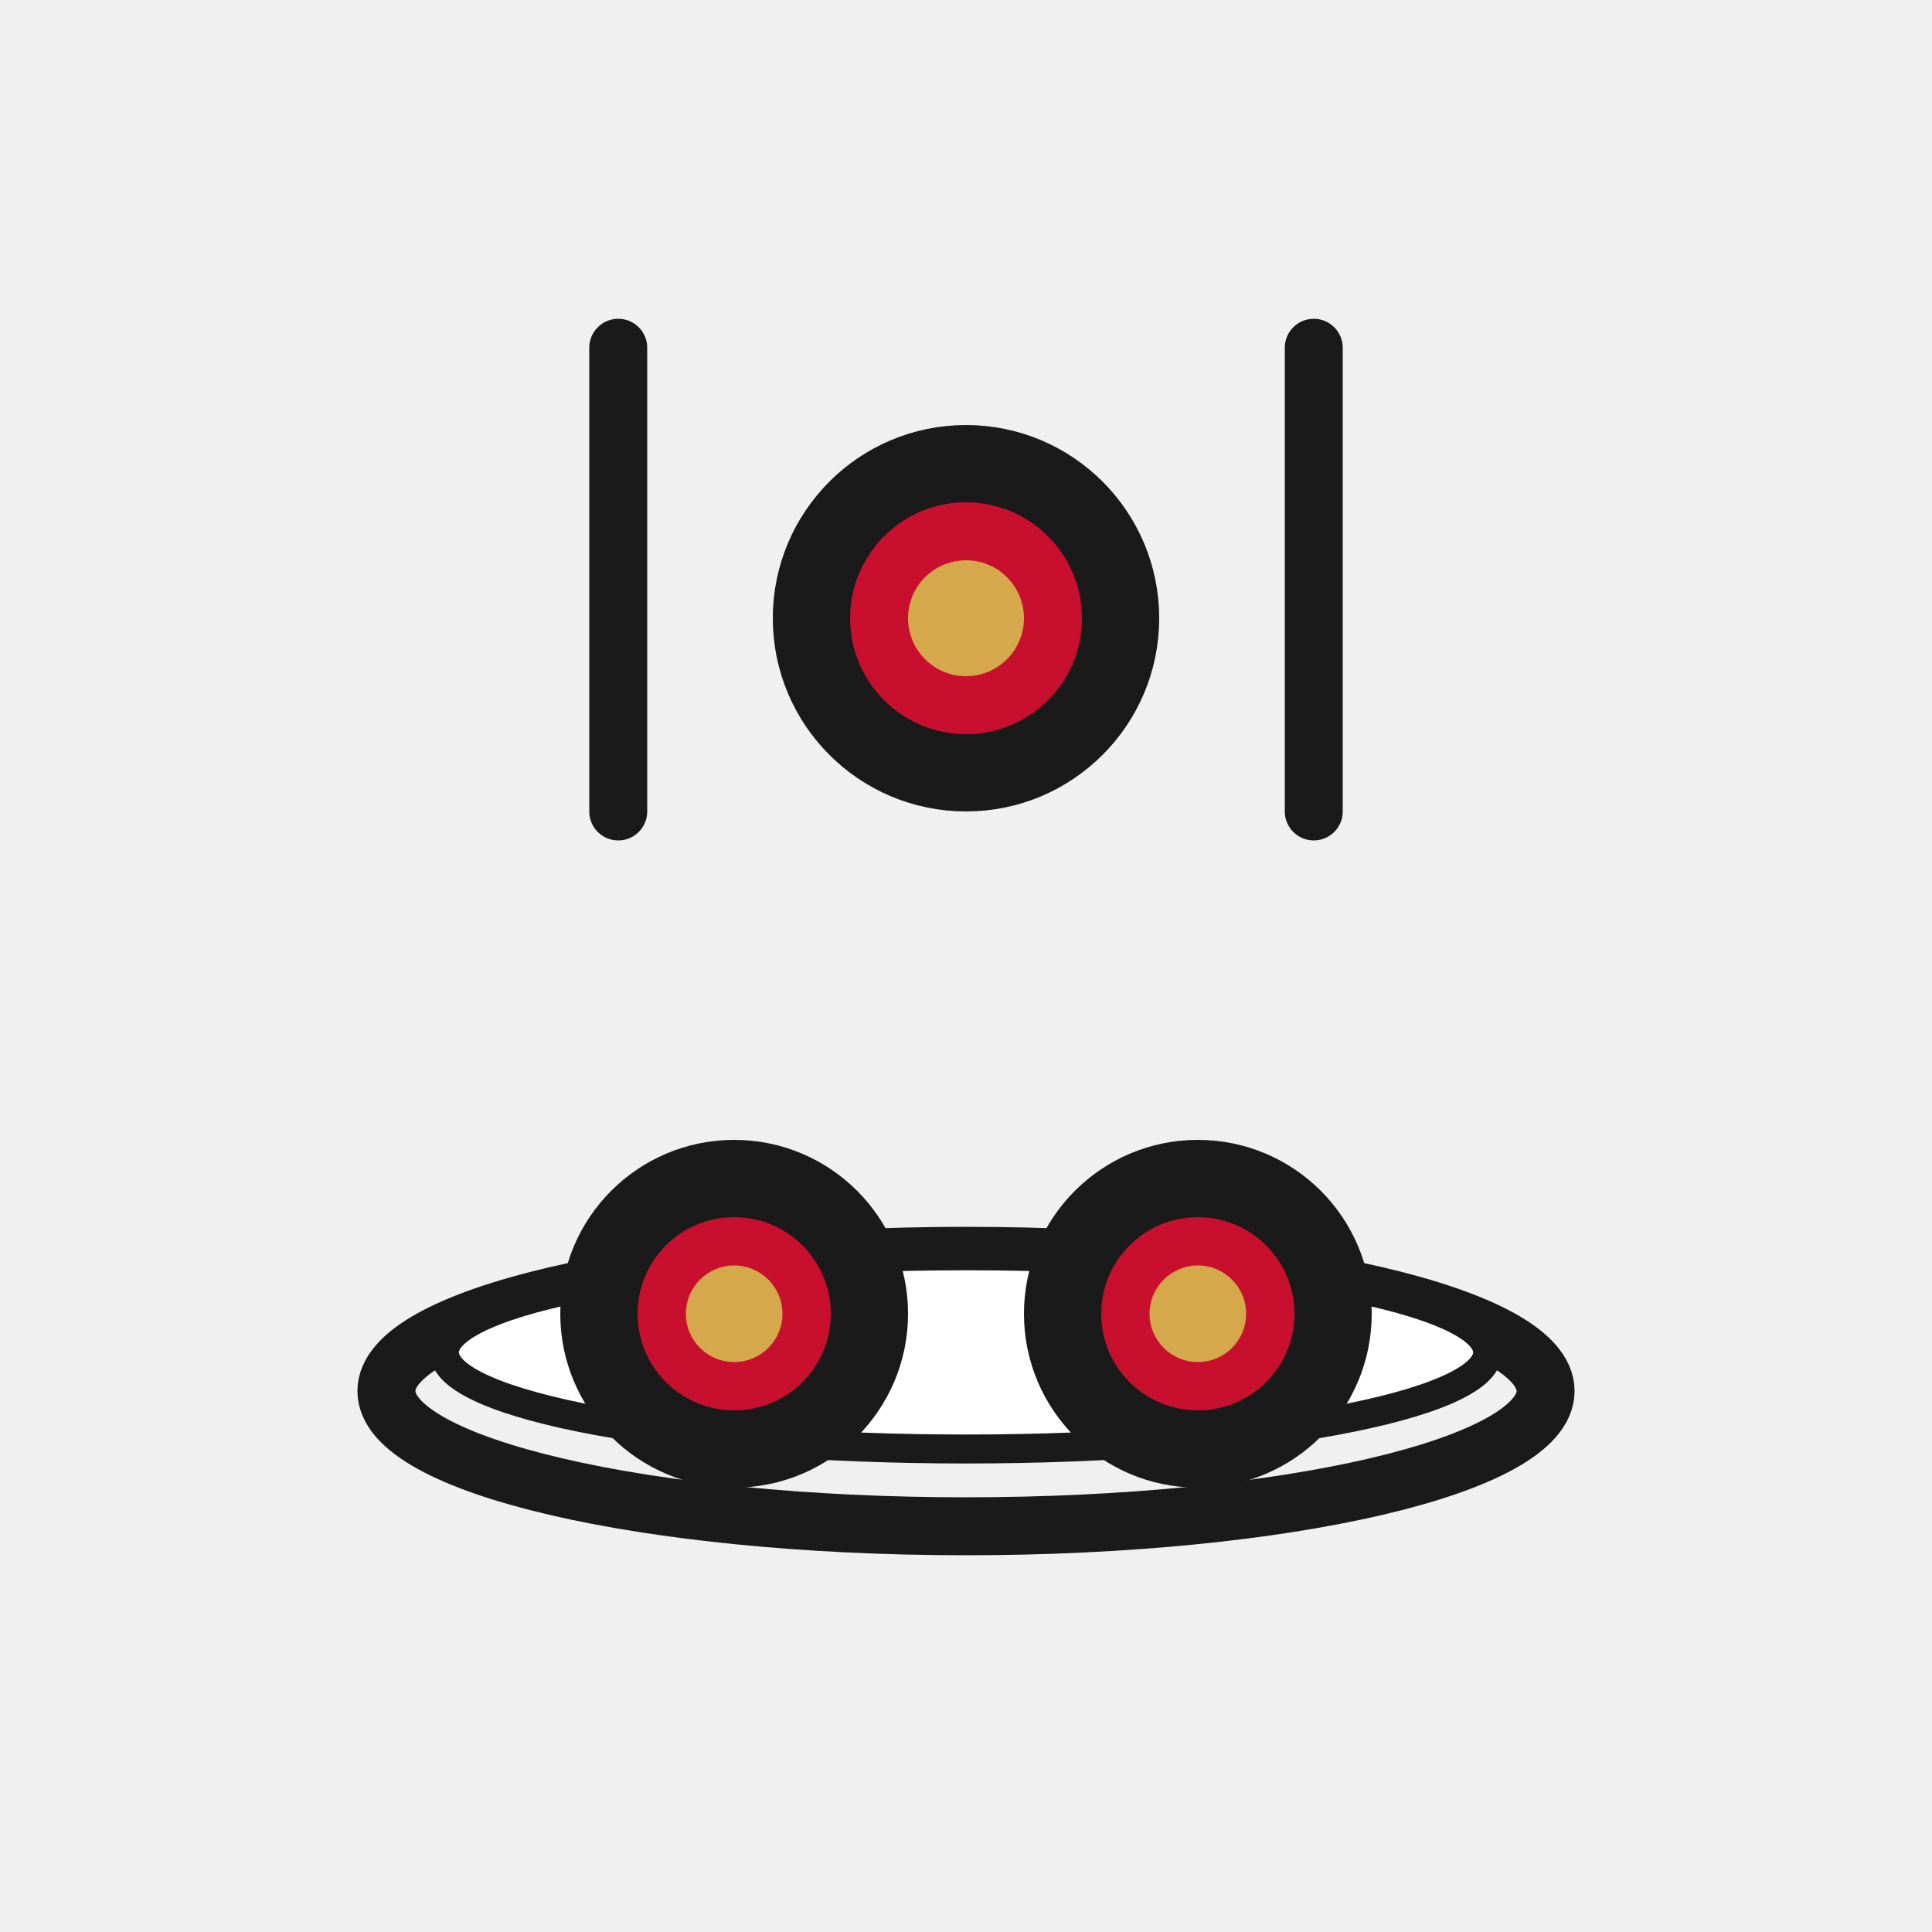
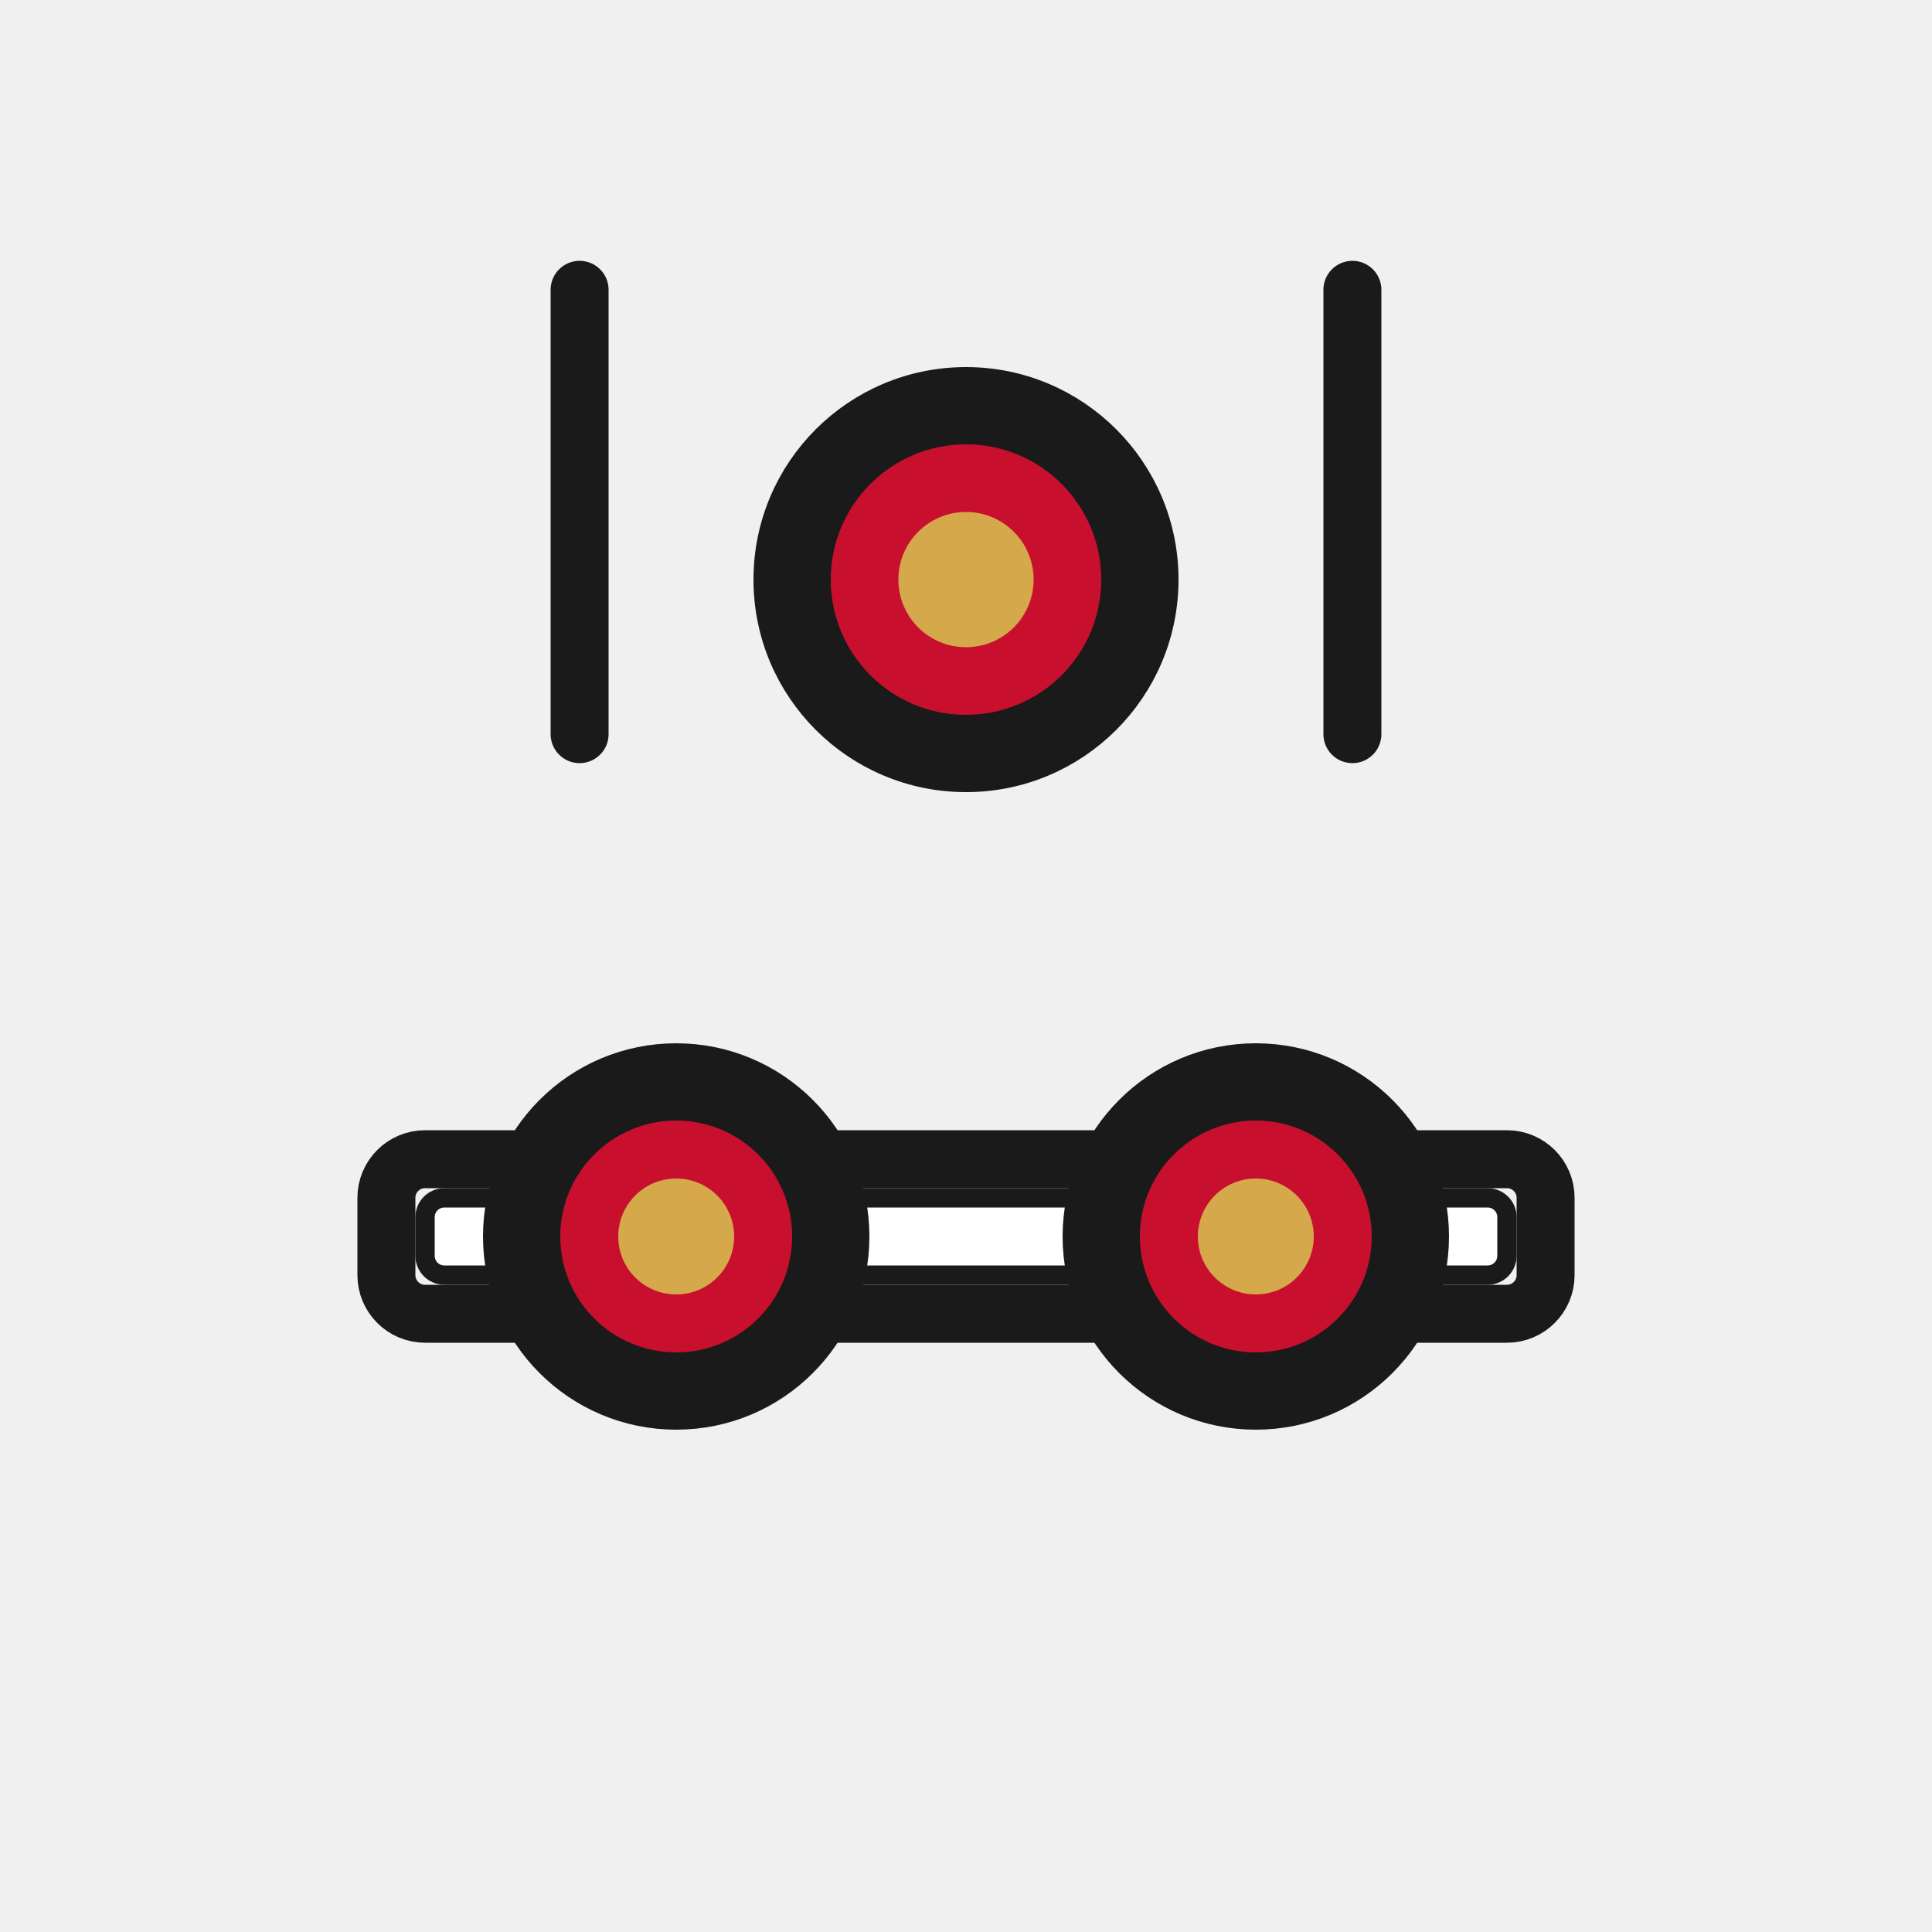
<svg xmlns="http://www.w3.org/2000/svg" viewBox="0 0 100 100" fill="none">
-   <g stroke="#1A1A1A" stroke-width="3" stroke-linecap="round" stroke-linejoin="round">
-     <line x1="32" y1="18" x2="32" y2="42" />
-     <line x1="68" y1="18" x2="68" y2="42" />
+   <g stroke="#1A1A1A" stroke-width="3" stroke-linecap="round" stroke-linejoin="round" fill="none">
+     <line x1="30" y1="15" x2="30" y2="38" />
+     <line x1="70" y1="15" x2="70" y2="38" />
  </g>
-   <circle cx="50" cy="32" r="9" fill="#1A1A1A" stroke="#1A1A1A" stroke-width="2" />
-   <circle cx="50" cy="32" r="6" fill="#C8102E" />
-   <circle cx="50" cy="32" r="3" fill="#D4A84B" />
-   <ellipse cx="50" cy="72" rx="30" ry="7" fill="none" stroke="#1A1A1A" stroke-width="3" />
-   <ellipse cx="50" cy="70" rx="27" ry="5" fill="#FFFFFF" stroke="#1A1A1A" stroke-width="1.5" />
-   <circle cx="38" cy="68" r="8" fill="#1A1A1A" stroke="#1A1A1A" stroke-width="2" />
-   <circle cx="38" cy="68" r="5" fill="#C8102E" />
-   <circle cx="38" cy="68" r="2.5" fill="#D4A84B" />
-   <circle cx="62" cy="68" r="8" fill="#1A1A1A" stroke="#1A1A1A" stroke-width="2" />
-   <circle cx="62" cy="68" r="5" fill="#C8102E" />
-   <circle cx="62" cy="68" r="2.5" fill="#D4A84B" />
+   <circle cx="50" cy="30" r="10" fill="#1A1A1A" stroke="#1A1A1A" stroke-width="2" />
+   <circle cx="50" cy="30" r="7" fill="#C8102E" />
+   <circle cx="50" cy="30" r="3.5" fill="#D4A84B" />
+   <rect x="20" y="60" width="60" height="8" rx="2" fill="none" stroke="#1A1A1A" stroke-width="3" />
+   <rect x="22" y="62" width="56" height="4" rx="1" fill="#FFFFFF" stroke="#1A1A1A" stroke-width="1" />
+   <circle cx="35" cy="64" r="9" fill="#1A1A1A" stroke="#1A1A1A" stroke-width="2" />
+   <circle cx="35" cy="64" r="6" fill="#C8102E" />
+   <circle cx="35" cy="64" r="3" fill="#D4A84B" />
+   <circle cx="65" cy="64" r="9" fill="#1A1A1A" stroke="#1A1A1A" stroke-width="2" />
+   <circle cx="65" cy="64" r="6" fill="#C8102E" />
+   <circle cx="65" cy="64" r="3" fill="#D4A84B" />
</svg>
